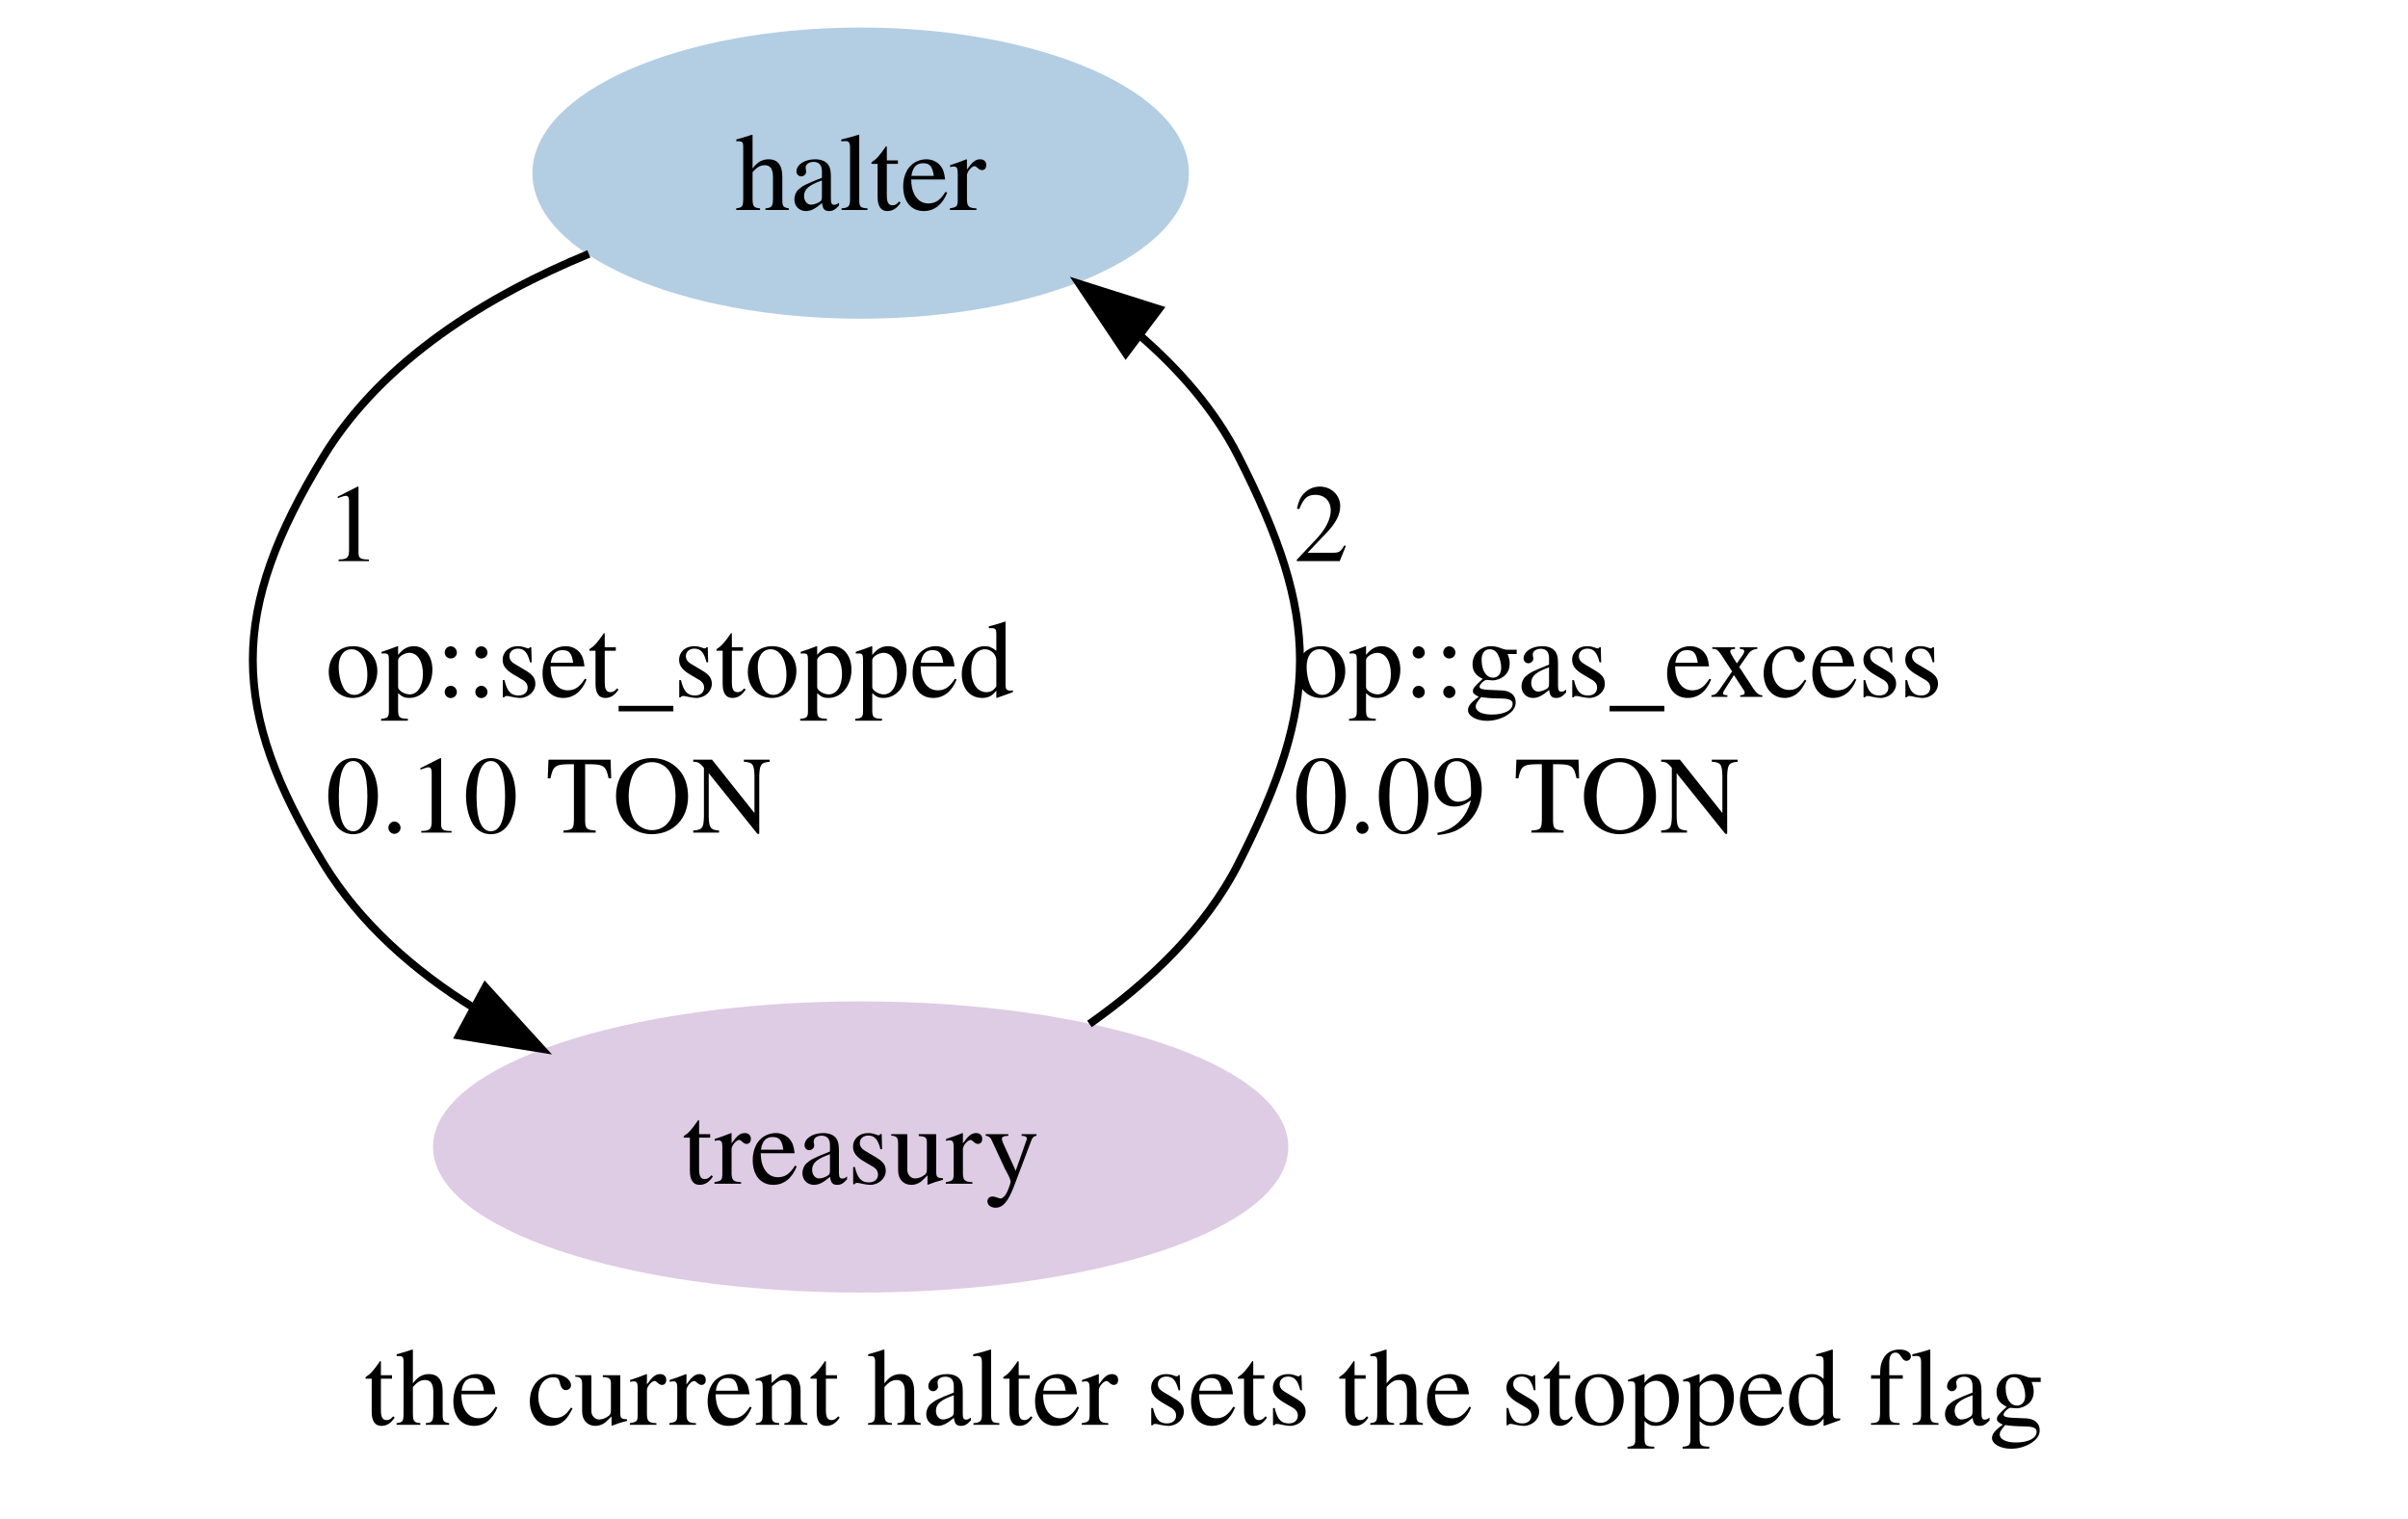
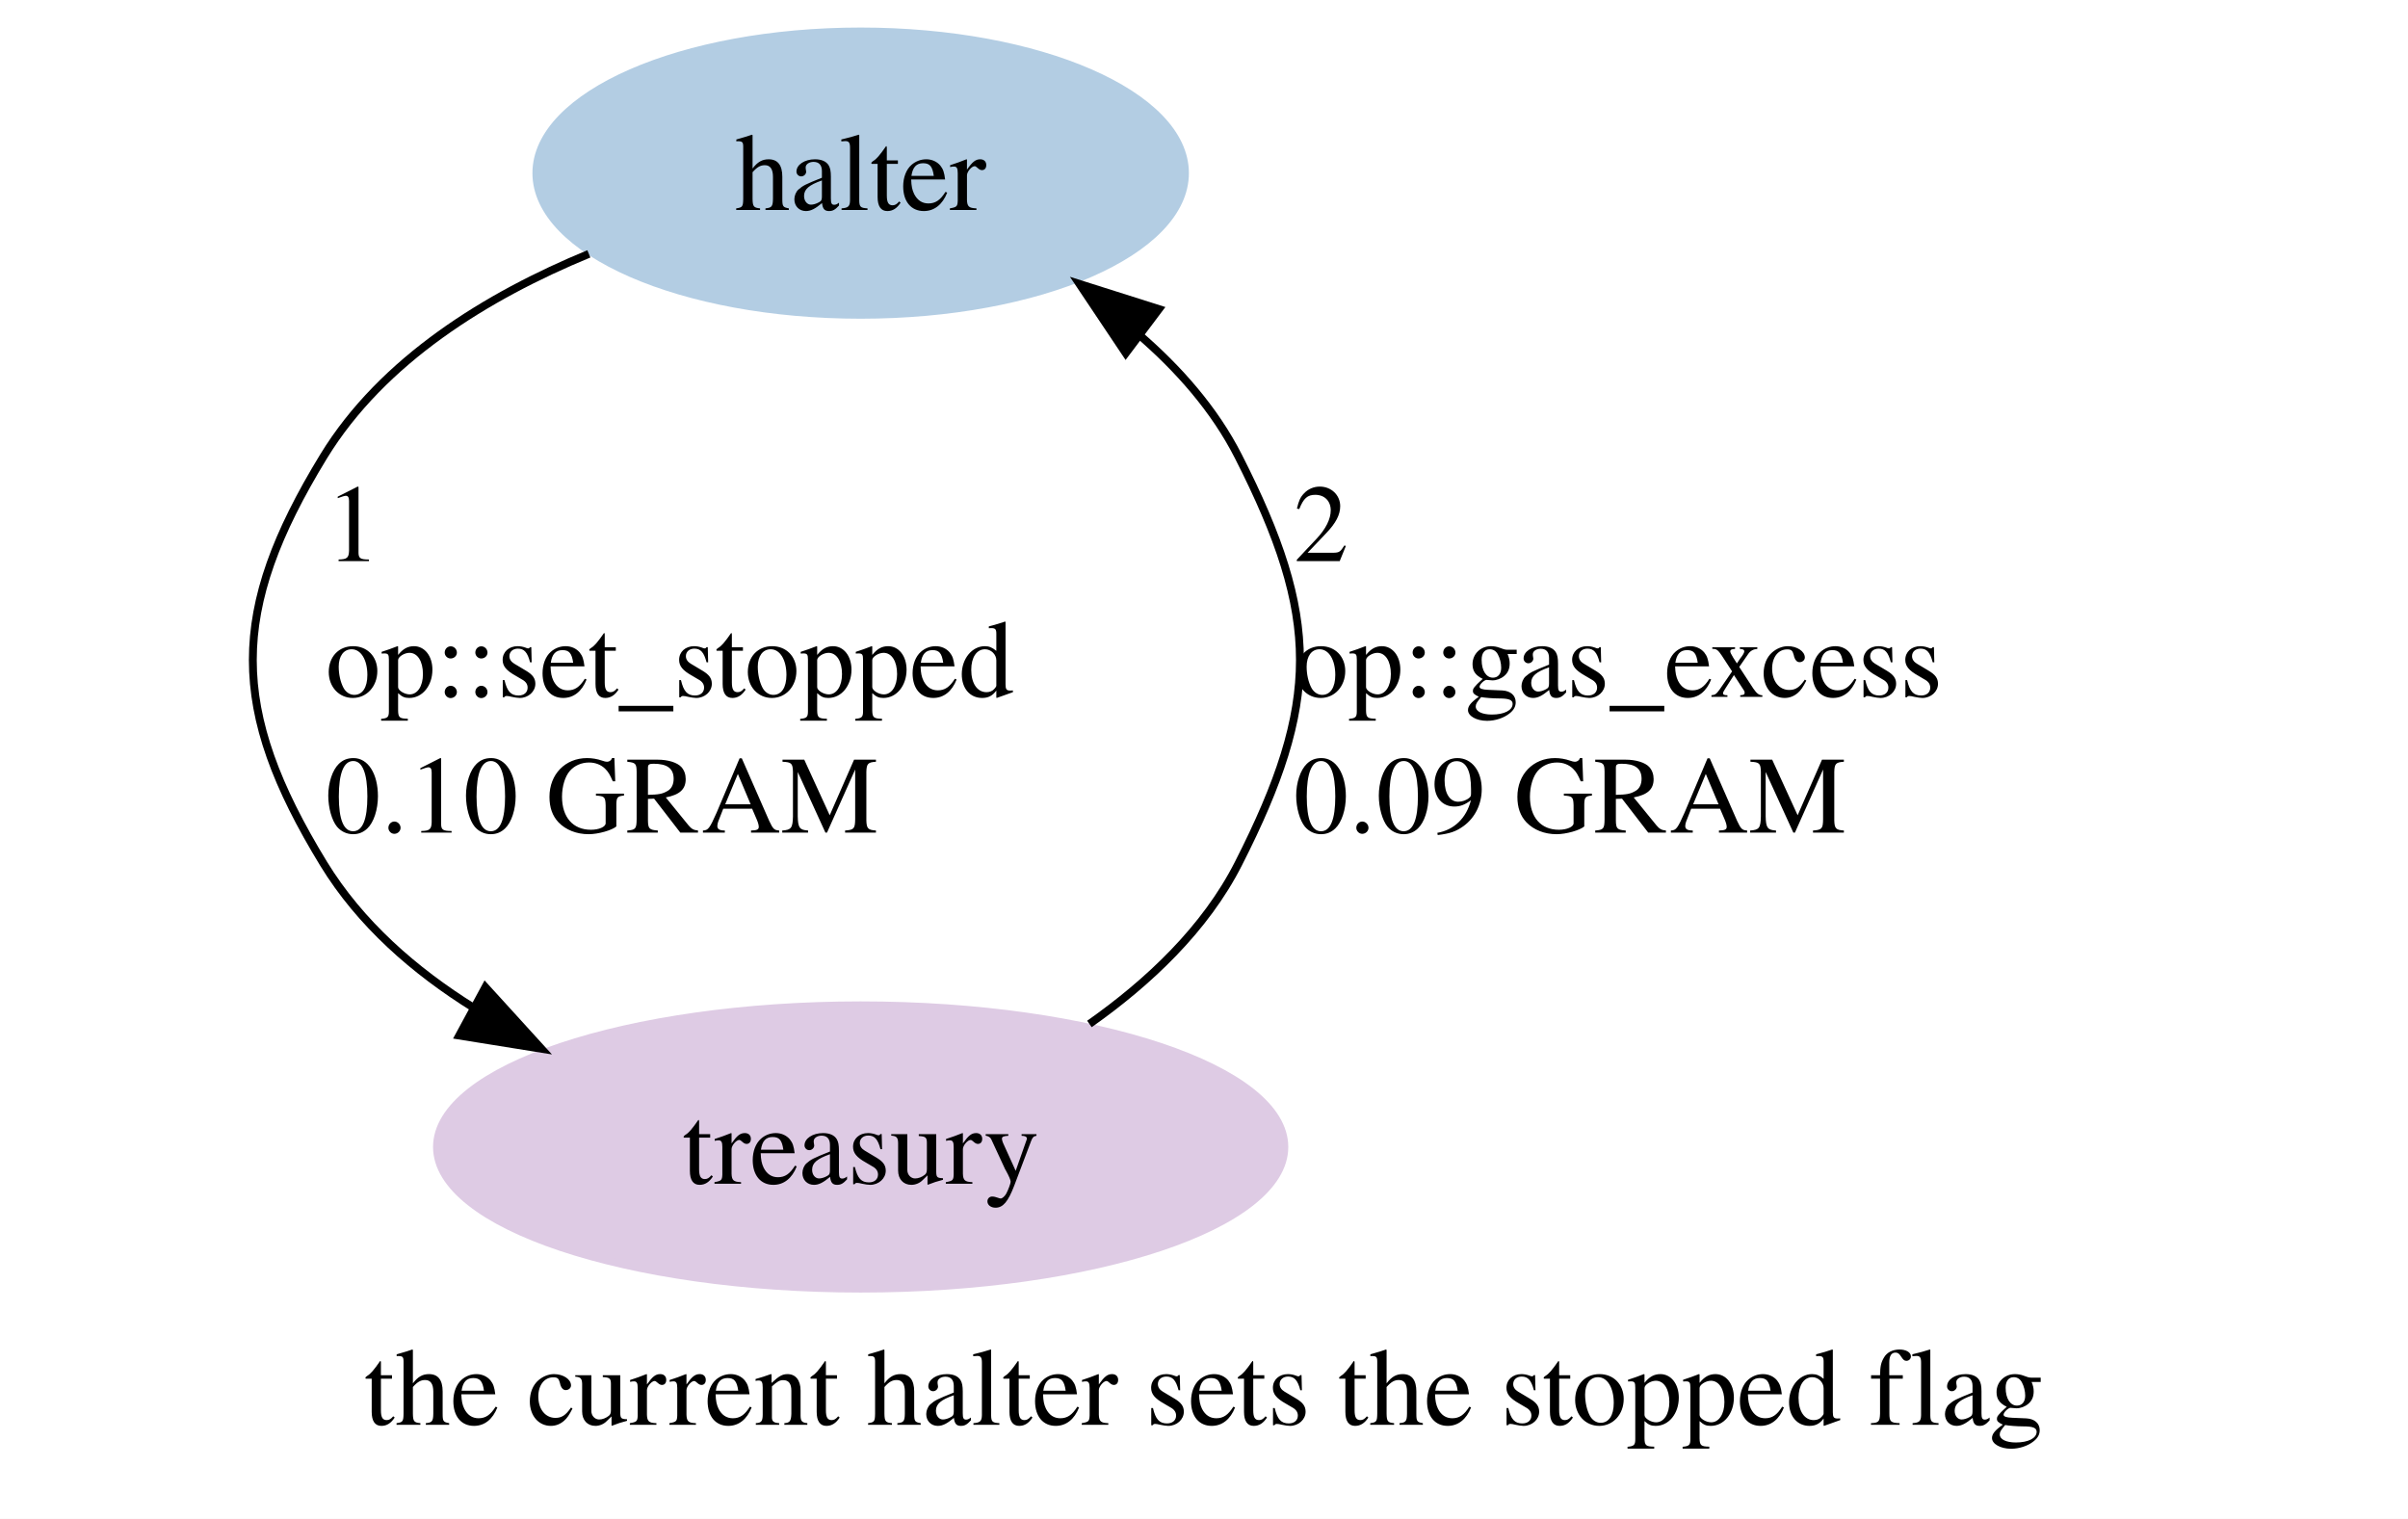
<svg xmlns="http://www.w3.org/2000/svg" width="306pt" height="193pt" viewBox="0.00 0.00 306.00 193.00">
  <g id="graph0" class="graph" transform="scale(1 1) rotate(0) translate(4 189)">
    <polygon fill="white" stroke="none" points="-4,4 -4,-189 302,-189 302,4 -4,4" />
    <text text-anchor="middle" x="149" y="-7.95" font-family="Times,serif" font-size="14.00">the current halter sets the stopped flag</text>
    <g id="node1" class="node">
      <ellipse fill="#b3cde3" stroke="#b3cde3" cx="105.37" cy="-167" rx="41.21" ry="18" />
      <text text-anchor="middle" x="105.37" y="-162.32" font-family="Times,serif" font-size="14.00">halter</text>
    </g>
    <g id="node2" class="node">
      <ellipse fill="#decbe4" stroke="#decbe4" cx="105.37" cy="-43.25" rx="53.84" ry="18" />
      <text text-anchor="middle" x="105.37" y="-38.58" font-family="Times,serif" font-size="14.00">treasury</text>
    </g>
    <g id="edge1" class="edge">
      <path fill="none" stroke="black" d="M70.83,-156.74C57.94,-151.42 44.62,-143.27 37.12,-131 25.13,-111.37 25.13,-98.88 37.12,-79.25 41.76,-71.66 48.63,-65.64 56.25,-60.9" />
      <polygon fill="black" stroke="black" points="57.68,-63.56 64.81,-55.73 54.35,-57.41 57.68,-63.56" />
      <text text-anchor="start" x="37.37" y="-117.7" font-family="Times,serif" font-size="14.00">1</text>
      <text text-anchor="start" x="37.37" y="-100.45" font-family="Times,serif" font-size="14.00"> op::set_stopped</text>
-       <text text-anchor="start" x="37.37" y="-83.2" font-family="Times,serif" font-size="14.00"> 0.10 TON</text>
+       <text text-anchor="start" x="37.37" y="-83.2" font-family="Times,serif" font-size="14.00"> 0.10 GRAM</text>
    </g>
    <g id="edge2" class="edge">
      <path fill="none" stroke="black" d="M134.44,-58.88C141.98,-64.19 149.17,-70.98 153.37,-79.25 163.8,-99.75 163.8,-110.5 153.37,-131 150.34,-136.97 145.75,-142.17 140.59,-146.6" />
      <polygon fill="black" stroke="black" points="139.06,-144.12 133.17,-152.92 143.27,-149.72 139.06,-144.12" />
      <text text-anchor="start" x="160.37" y="-117.7" font-family="Times,serif" font-size="14.00">2</text>
      <text text-anchor="start" x="160.37" y="-100.45" font-family="Times,serif" font-size="14.00"> op::gas_excess</text>
-       <text text-anchor="start" x="160.37" y="-83.2" font-family="Times,serif" font-size="14.00"> 0.09 TON</text>
+       <text text-anchor="start" x="160.37" y="-83.2" font-family="Times,serif" font-size="14.00"> 0.09 GRAM</text>
    </g>
  </g>
</svg>
